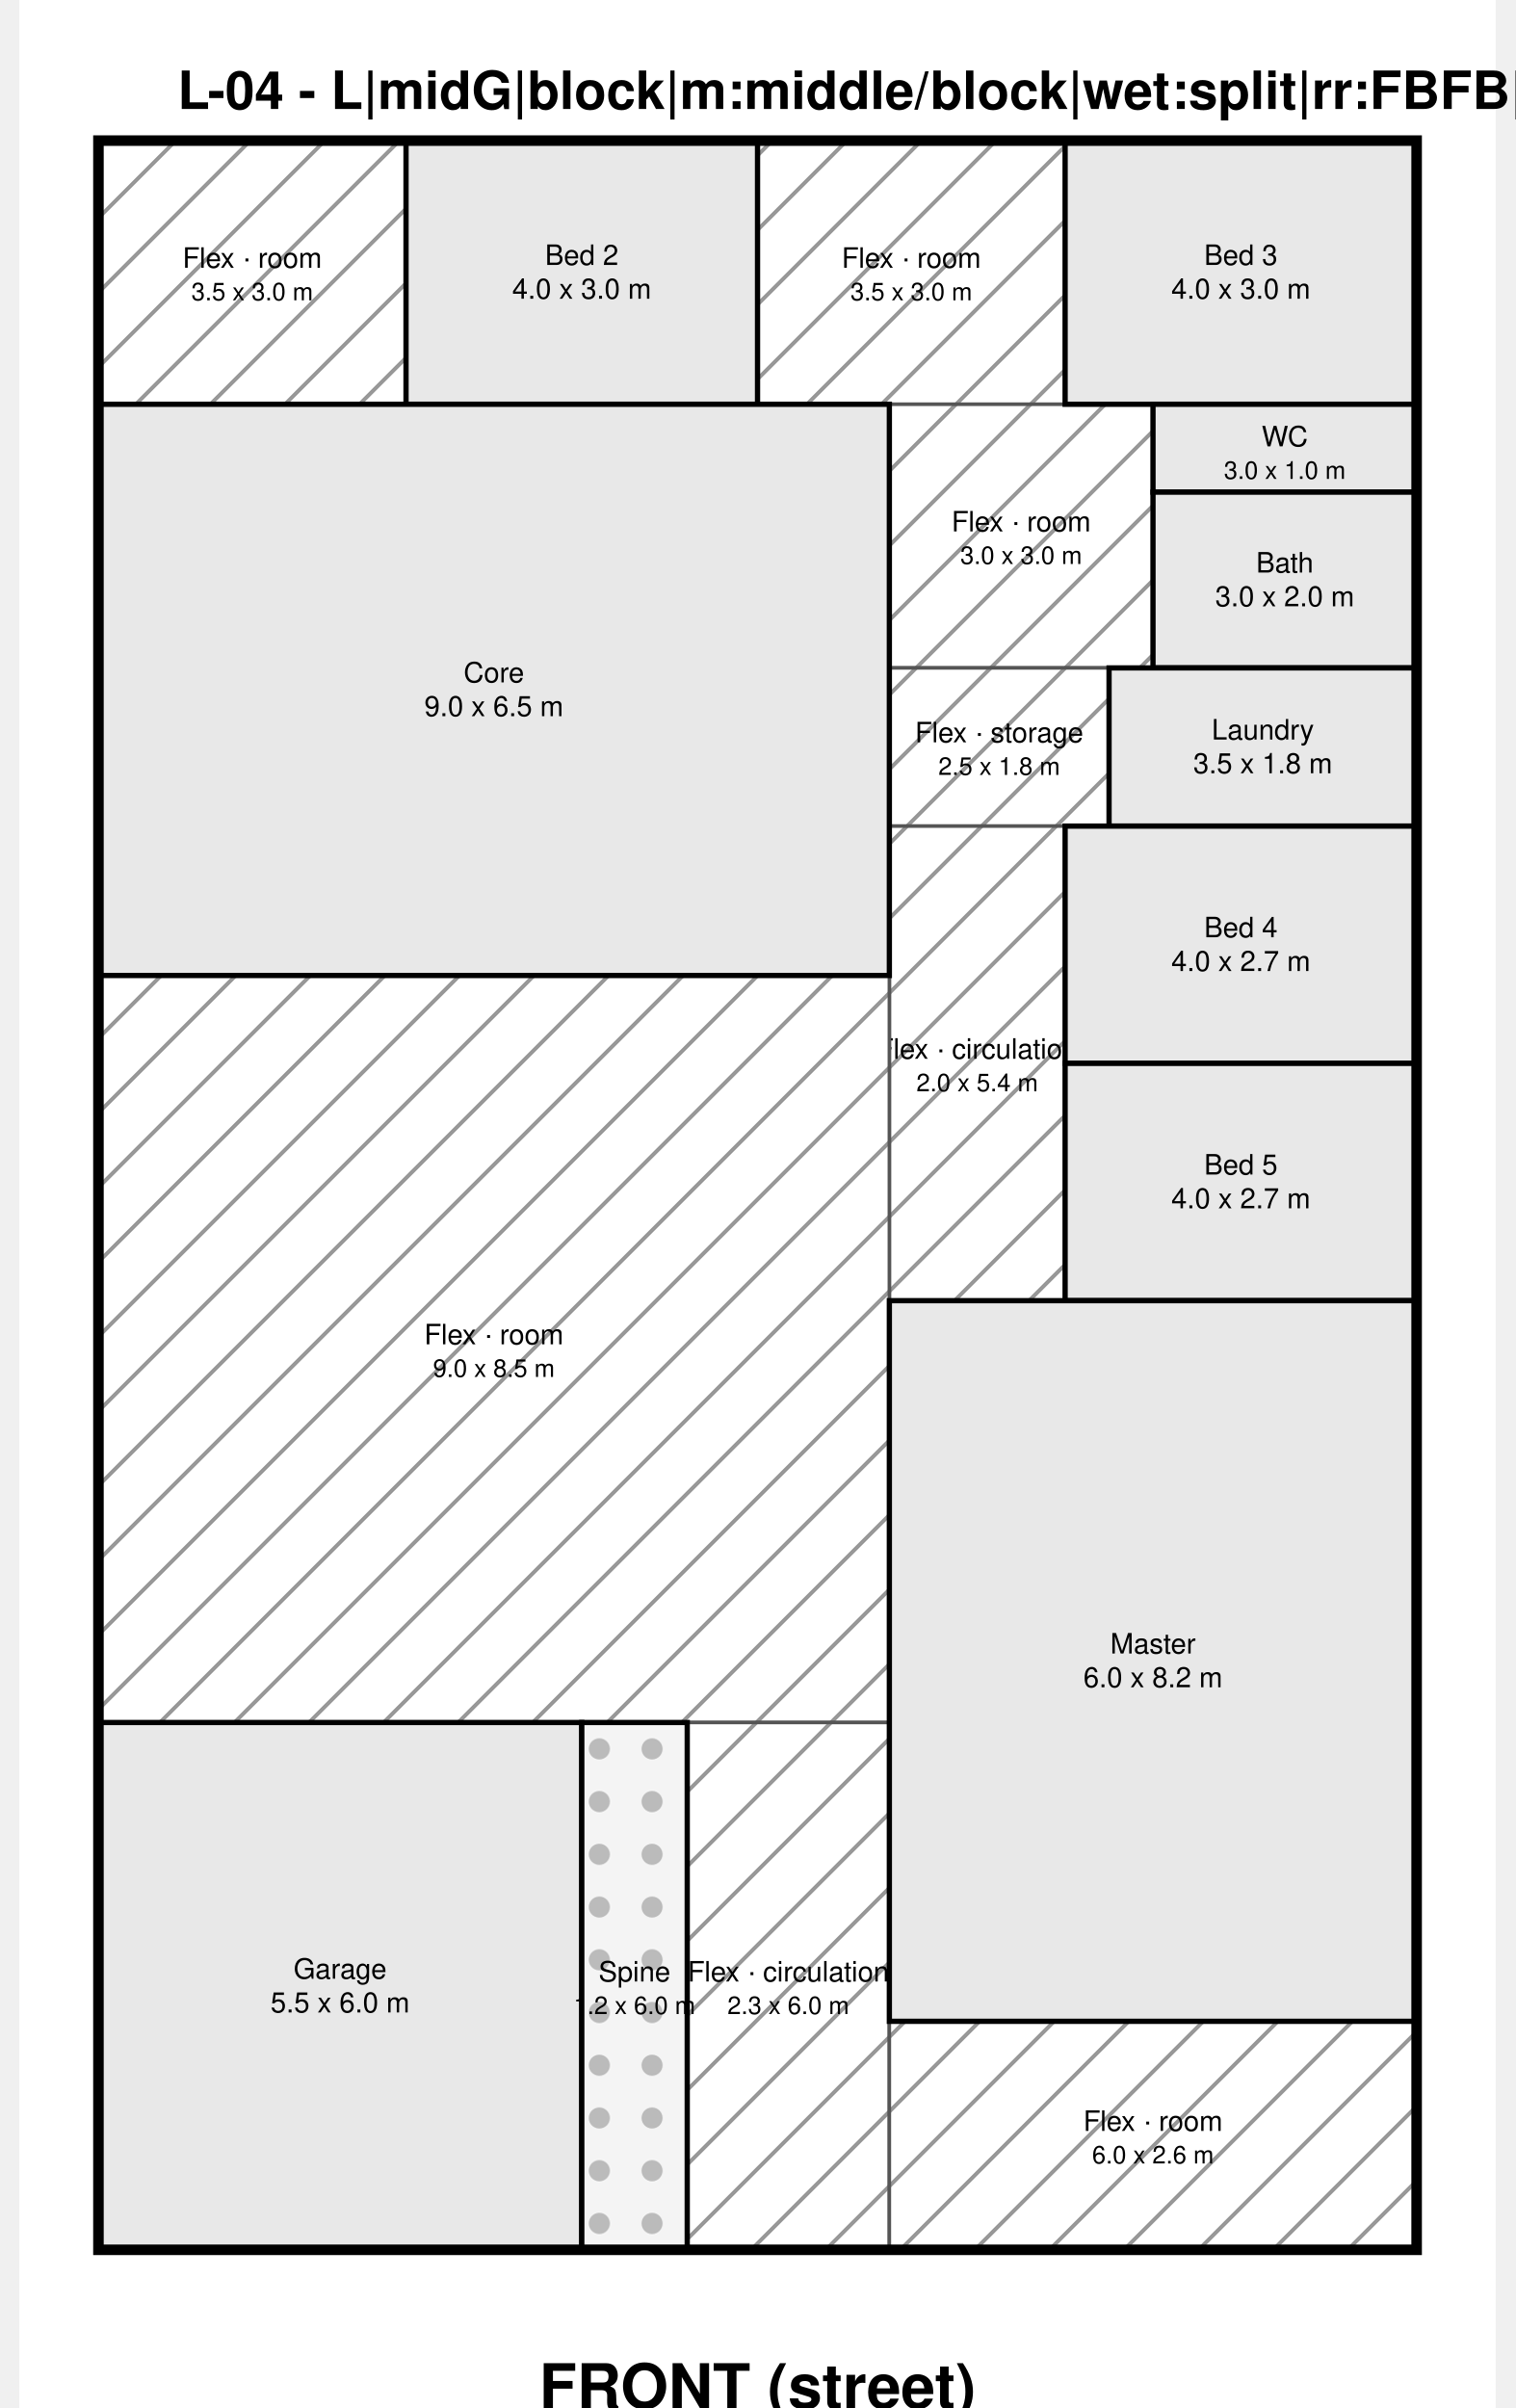
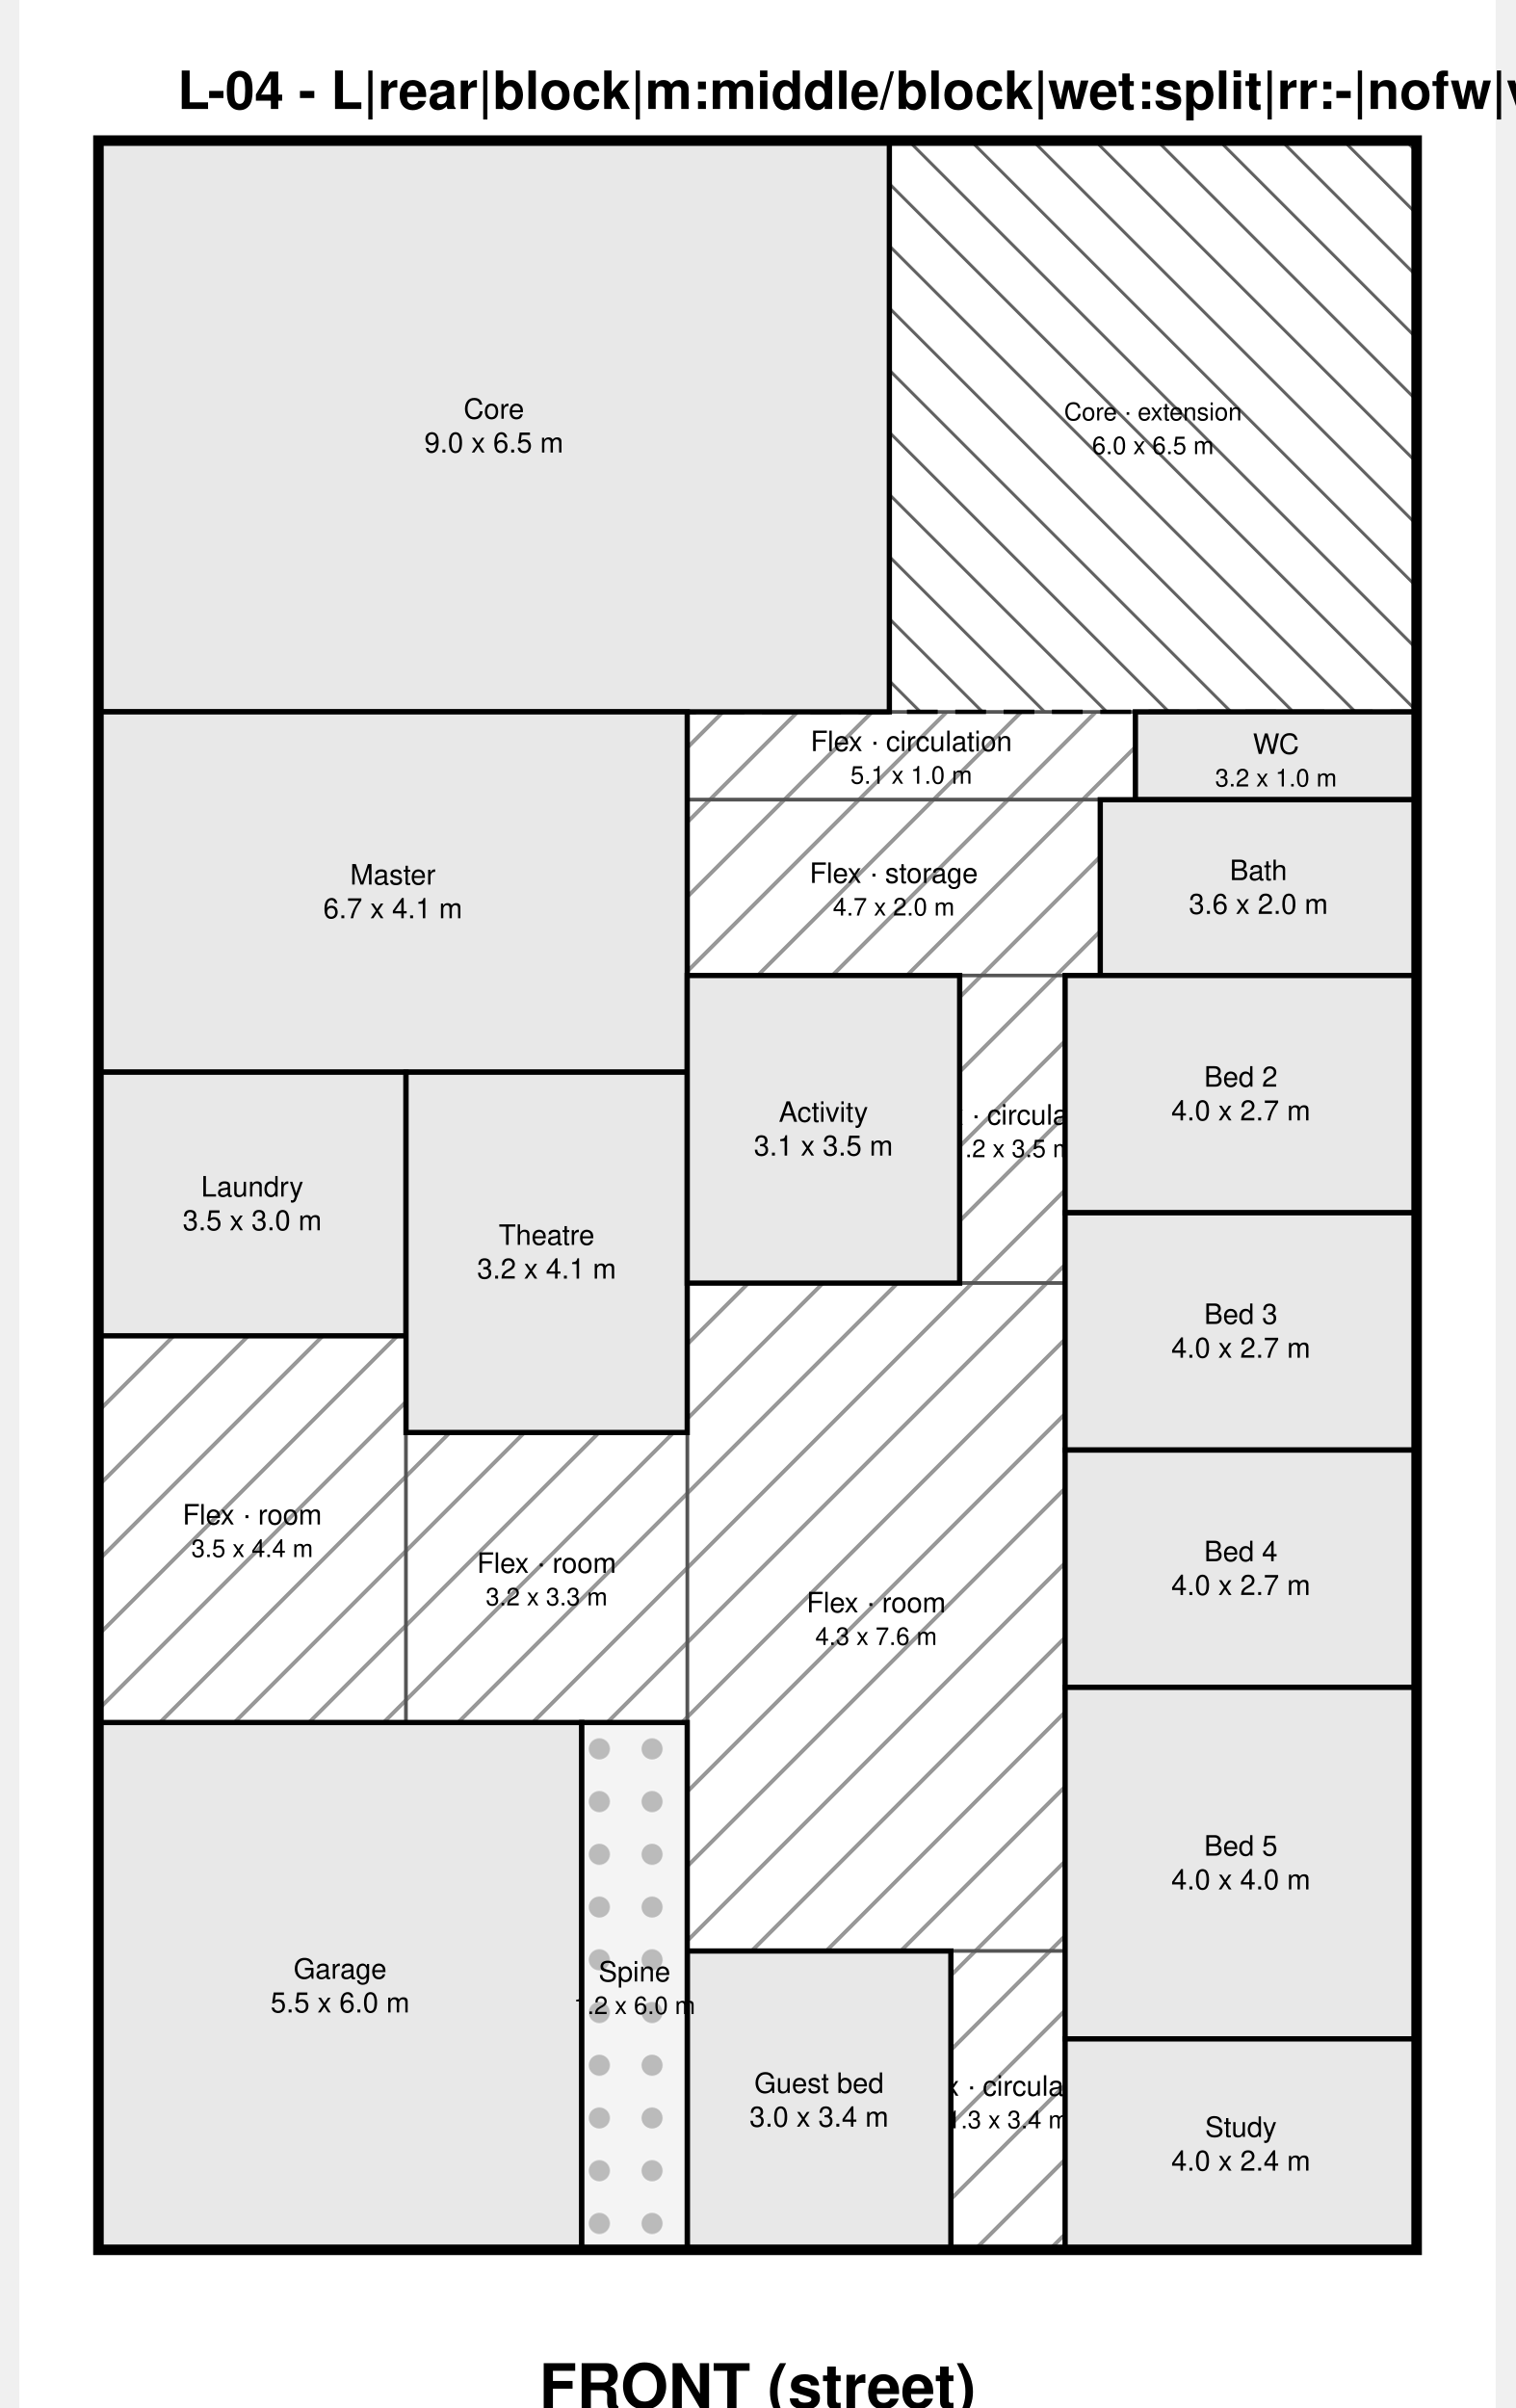
<svg xmlns="http://www.w3.org/2000/svg" width="840" height="1335" viewBox="-900 -1600 16800 27400" font-family="Helvetica, Arial, sans-serif" fill="#000">
  <defs>
    <pattern id="hatch" width="600" height="600" patternUnits="userSpaceOnUse" patternTransform="rotate(45)">
      <rect width="600" height="600" fill="#ffffff" />
      <line x1="0" y1="0" x2="0" y2="600" stroke="#999" stroke-width="90" />
    </pattern>
    <pattern id="hatch2" width="500" height="500" patternUnits="userSpaceOnUse" patternTransform="rotate(-45)">
      <rect width="500" height="500" fill="#ffffff" />
      <line x1="0" y1="0" x2="0" y2="500" stroke="#666" stroke-width="70" />
    </pattern>
    <pattern id="dots" width="600" height="600" patternUnits="userSpaceOnUse">
      <rect width="600" height="600" fill="#f4f4f4" />
      <circle cx="300" cy="300" r="120" fill="#bbb" />
    </pattern>
  </defs>
  <rect x="-900" y="-1600" width="16800" height="27400" fill="#ffffff" />
-   <text x="900" y="-360" font-size="600" font-weight="bold">L-04 - L|midG|block|m:middle/block|wet:split|rr:FBFB|nofw|v0</text>
+   <text x="900" y="-360" font-size="600" font-weight="bold">L-04 - L|rear|block|m:middle/block|wet:split|rr:-|nofw|v3</text>
  <g>
-     <rect x="0" y="0" width="3500" height="3000" fill="url(#hatch)" stroke="#555" stroke-width="40" />
-     <text x="1750" y="1340" font-size="320" text-anchor="middle" dominant-baseline="middle">Flex · room</text>
-     <text x="1750" y="1724" font-size="280" text-anchor="middle" dominant-baseline="middle">3.5 x 3.0 m</text>
+     <rect x="6700" y="6500" width="5100" height="1000" fill="url(#hatch)" stroke="#555" stroke-width="40" />
+     <text x="9250" y="6840" font-size="320" text-anchor="middle" dominant-baseline="middle">Flex · circulation</text>
+     <text x="9250" y="7224" font-size="280" text-anchor="middle" dominant-baseline="middle">5.1 x 1.0 m</text>
  </g>
  <g>
-     <rect x="7500" y="0" width="3500" height="3000" fill="url(#hatch)" stroke="#555" stroke-width="40" />
-     <text x="9250" y="1340" font-size="320" text-anchor="middle" dominant-baseline="middle">Flex · room</text>
-     <text x="9250" y="1724" font-size="280" text-anchor="middle" dominant-baseline="middle">3.5 x 3.0 m</text>
+     <rect x="6700" y="7500" width="4700" height="2000" fill="url(#hatch)" stroke="#555" stroke-width="40" />
+     <text x="9050" y="8340" font-size="320" text-anchor="middle" dominant-baseline="middle">Flex · storage</text>
+     <text x="9050" y="8724" font-size="280" text-anchor="middle" dominant-baseline="middle">4.7 x 2.0 m</text>
  </g>
  <g>
-     <rect x="9000" y="3000" width="3000" height="3000" fill="url(#hatch)" stroke="#555" stroke-width="40" />
-     <text x="10500" y="4340" font-size="320" text-anchor="middle" dominant-baseline="middle">Flex · room</text>
-     <text x="10500" y="4724" font-size="280" text-anchor="middle" dominant-baseline="middle">3.0 x 3.0 m</text>
+     <rect x="9800" y="9500" width="1200" height="3500" fill="url(#hatch)" stroke="#555" stroke-width="40" />
+     <text x="10400" y="11090" font-size="320" text-anchor="middle" dominant-baseline="middle">Flex · circulation</text>
+     <text x="10400" y="11474" font-size="280" text-anchor="middle" dominant-baseline="middle">1.2 x 3.5 m</text>
  </g>
  <g>
-     <rect x="9000" y="6000" width="2500" height="1800" fill="url(#hatch)" stroke="#555" stroke-width="40" />
-     <text x="10250" y="6740" font-size="320" text-anchor="middle" dominant-baseline="middle">Flex · storage</text>
-     <text x="10250" y="7124" font-size="280" text-anchor="middle" dominant-baseline="middle">2.5 x 1.8 m</text>
+     <rect x="6700" y="13000" width="4300" height="7600" fill="url(#hatch)" stroke="#555" stroke-width="40" />
+     <text x="8850" y="16640" font-size="320" text-anchor="middle" dominant-baseline="middle">Flex · room</text>
+     <text x="8850" y="17024" font-size="280" text-anchor="middle" dominant-baseline="middle">4.3 x 7.6 m</text>
  </g>
  <g>
-     <rect x="9000" y="7800" width="2000" height="5400" fill="url(#hatch)" stroke="#555" stroke-width="40" />
-     <text x="10000" y="10340" font-size="320" text-anchor="middle" dominant-baseline="middle">Flex · circulation</text>
-     <text x="10000" y="10724" font-size="280" text-anchor="middle" dominant-baseline="middle">2.0 x 5.4 m</text>
+     <rect x="0" y="13600" width="3500" height="4400" fill="url(#hatch)" stroke="#555" stroke-width="40" />
+     <text x="1750" y="15640" font-size="320" text-anchor="middle" dominant-baseline="middle">Flex · room</text>
+     <text x="1750" y="16024" font-size="280" text-anchor="middle" dominant-baseline="middle">3.5 x 4.4 m</text>
  </g>
  <g>
-     <rect x="0" y="9500" width="9000" height="8500" fill="url(#hatch)" stroke="#555" stroke-width="40" />
-     <text x="4500" y="13590" font-size="320" text-anchor="middle" dominant-baseline="middle">Flex · room</text>
-     <text x="4500" y="13974" font-size="280" text-anchor="middle" dominant-baseline="middle">9.0 x 8.5 m</text>
+     <rect x="3500" y="14700" width="3200" height="3300" fill="url(#hatch)" stroke="#555" stroke-width="40" />
+     <text x="5100" y="16190" font-size="320" text-anchor="middle" dominant-baseline="middle">Flex · room</text>
+     <text x="5100" y="16574" font-size="280" text-anchor="middle" dominant-baseline="middle">3.2 x 3.3 m</text>
  </g>
  <g>
-     <rect x="6700" y="18000" width="2300" height="6000" fill="url(#hatch)" stroke="#555" stroke-width="40" />
-     <text x="7850" y="20840" font-size="320" text-anchor="middle" dominant-baseline="middle">Flex · circulation</text>
-     <text x="7850" y="21224" font-size="280" text-anchor="middle" dominant-baseline="middle">2.3 x 6.0 m</text>
+     <rect x="9700" y="20600" width="1300" height="3400" fill="url(#hatch)" stroke="#555" stroke-width="40" />
+     <text x="10350" y="22140" font-size="320" text-anchor="middle" dominant-baseline="middle">Flex · circulation</text>
+     <text x="10350" y="22524" font-size="280" text-anchor="middle" dominant-baseline="middle">1.3 x 3.4 m</text>
  </g>
  <g>
-     <rect x="9000" y="21400" width="6000" height="2600" fill="url(#hatch)" stroke="#555" stroke-width="40" />
-     <text x="12000" y="22540" font-size="320" text-anchor="middle" dominant-baseline="middle">Flex · room</text>
-     <text x="12000" y="22924" font-size="280" text-anchor="middle" dominant-baseline="middle">6.0 x 2.6 m</text>
+     <rect x="9000" y="0" width="6000" height="6500" fill="url(#hatch2)" stroke="#555" stroke-width="40" />
+     <text x="12000" y="3090" font-size="280" text-anchor="middle" dominant-baseline="middle">Core · extension</text>
+     <text x="12000" y="3474" font-size="280" text-anchor="middle" dominant-baseline="middle">6.0 x 6.5 m</text>
+     <rect x="0" y="0" width="15000" height="6500" fill="none" stroke="#000" stroke-width="50" stroke-dasharray="350 200" />
  </g>
  <g>
-     <rect x="3500" y="0" width="4000" height="3000" fill="#e8e8e8" stroke="#000" stroke-width="60" />
-     <text x="5500" y="1308" font-size="320" text-anchor="middle" dominant-baseline="middle">Bed 2</text>
-     <text x="5500" y="1692" font-size="320" text-anchor="middle" dominant-baseline="middle">4.0 x 3.0 m</text>
+     <rect x="0" y="0" width="9000" height="6500" fill="#e8e8e8" stroke="#000" stroke-width="60" />
+     <text x="4500" y="3058" font-size="320" text-anchor="middle" dominant-baseline="middle">Core</text>
+     <text x="4500" y="3442" font-size="320" text-anchor="middle" dominant-baseline="middle">9.0 x 6.5 m</text>
  </g>
  <g>
-     <rect x="11000" y="0" width="4000" height="3000" fill="#e8e8e8" stroke="#000" stroke-width="60" />
-     <text x="13000" y="1308" font-size="320" text-anchor="middle" dominant-baseline="middle">Bed 3</text>
-     <text x="13000" y="1692" font-size="320" text-anchor="middle" dominant-baseline="middle">4.0 x 3.0 m</text>
+     <rect x="0" y="6500" width="6700" height="4100" fill="#e8e8e8" stroke="#000" stroke-width="60" />
+     <text x="3350" y="8358" font-size="320" text-anchor="middle" dominant-baseline="middle">Master</text>
+     <text x="3350" y="8742" font-size="320" text-anchor="middle" dominant-baseline="middle">6.7 x 4.1 m</text>
  </g>
  <g>
-     <rect x="0" y="3000" width="9000" height="6500" fill="#e8e8e8" stroke="#000" stroke-width="60" />
-     <text x="4500" y="6058" font-size="320" text-anchor="middle" dominant-baseline="middle">Core</text>
-     <text x="4500" y="6442" font-size="320" text-anchor="middle" dominant-baseline="middle">9.0 x 6.5 m</text>
+     <rect x="0" y="10600" width="3500" height="3000" fill="#e8e8e8" stroke="#000" stroke-width="60" />
+     <text x="1750" y="11908" font-size="320" text-anchor="middle" dominant-baseline="middle">Laundry</text>
+     <text x="1750" y="12292" font-size="320" text-anchor="middle" dominant-baseline="middle">3.5 x 3.0 m</text>
  </g>
  <g>
    <rect x="0" y="18000" width="5500" height="6000" fill="#e8e8e8" stroke="#000" stroke-width="60" />
    <text x="2750" y="20808" font-size="320" text-anchor="middle" dominant-baseline="middle">Garage</text>
    <text x="2750" y="21192" font-size="320" text-anchor="middle" dominant-baseline="middle">5.5 x 6.0 m</text>
  </g>
  <g>
-     <rect x="12000" y="3000" width="3000" height="1000" fill="#e8e8e8" stroke="#000" stroke-width="60" />
-     <text x="13500" y="3372" font-size="320" text-anchor="middle" dominant-baseline="middle">WC</text>
-     <text x="13500" y="3756" font-size="280" text-anchor="middle" dominant-baseline="middle">3.0 x 1.0 m</text>
+     <rect x="11800" y="6500" width="3200" height="1000" fill="#e8e8e8" stroke="#000" stroke-width="60" />
+     <text x="13400" y="6872" font-size="320" text-anchor="middle" dominant-baseline="middle">WC</text>
+     <text x="13400" y="7256" font-size="280" text-anchor="middle" dominant-baseline="middle">3.2 x 1.0 m</text>
  </g>
  <g>
-     <rect x="12000" y="4000" width="3000" height="2000" fill="#e8e8e8" stroke="#000" stroke-width="60" />
-     <text x="13500" y="4808" font-size="320" text-anchor="middle" dominant-baseline="middle">Bath</text>
-     <text x="13500" y="5192" font-size="320" text-anchor="middle" dominant-baseline="middle">3.0 x 2.0 m</text>
+     <rect x="11400" y="7500" width="3600" height="2000" fill="#e8e8e8" stroke="#000" stroke-width="60" />
+     <text x="13200" y="8308" font-size="320" text-anchor="middle" dominant-baseline="middle">Bath</text>
+     <text x="13200" y="8692" font-size="320" text-anchor="middle" dominant-baseline="middle">3.6 x 2.0 m</text>
  </g>
  <g>
-     <rect x="11500" y="6000" width="3500" height="1800" fill="#e8e8e8" stroke="#000" stroke-width="60" />
-     <text x="13250" y="6708" font-size="320" text-anchor="middle" dominant-baseline="middle">Laundry</text>
-     <text x="13250" y="7092" font-size="320" text-anchor="middle" dominant-baseline="middle">3.5 x 1.8 m</text>
+     <rect x="11000" y="9500" width="4000" height="2700" fill="#e8e8e8" stroke="#000" stroke-width="60" />
+     <text x="13000" y="10658" font-size="320" text-anchor="middle" dominant-baseline="middle">Bed 2</text>
+     <text x="13000" y="11042" font-size="320" text-anchor="middle" dominant-baseline="middle">4.0 x 2.7 m</text>
  </g>
  <g>
-     <rect x="11000" y="7800" width="4000" height="2700" fill="#e8e8e8" stroke="#000" stroke-width="60" />
-     <text x="13000" y="8958" font-size="320" text-anchor="middle" dominant-baseline="middle">Bed 4</text>
-     <text x="13000" y="9342" font-size="320" text-anchor="middle" dominant-baseline="middle">4.0 x 2.7 m</text>
+     <rect x="11000" y="12200" width="4000" height="2700" fill="#e8e8e8" stroke="#000" stroke-width="60" />
+     <text x="13000" y="13358" font-size="320" text-anchor="middle" dominant-baseline="middle">Bed 3</text>
+     <text x="13000" y="13742" font-size="320" text-anchor="middle" dominant-baseline="middle">4.0 x 2.7 m</text>
  </g>
  <g>
-     <rect x="11000" y="10500" width="4000" height="2700" fill="#e8e8e8" stroke="#000" stroke-width="60" />
-     <text x="13000" y="11658" font-size="320" text-anchor="middle" dominant-baseline="middle">Bed 5</text>
-     <text x="13000" y="12042" font-size="320" text-anchor="middle" dominant-baseline="middle">4.0 x 2.7 m</text>
+     <rect x="11000" y="14900" width="4000" height="2700" fill="#e8e8e8" stroke="#000" stroke-width="60" />
+     <text x="13000" y="16058" font-size="320" text-anchor="middle" dominant-baseline="middle">Bed 4</text>
+     <text x="13000" y="16442" font-size="320" text-anchor="middle" dominant-baseline="middle">4.0 x 2.7 m</text>
  </g>
  <g>
-     <rect x="9000" y="13200" width="6000" height="8200" fill="#e8e8e8" stroke="#000" stroke-width="60" />
-     <text x="12000" y="17108" font-size="320" text-anchor="middle" dominant-baseline="middle">Master</text>
-     <text x="12000" y="17492" font-size="320" text-anchor="middle" dominant-baseline="middle">6.0 x 8.2 m</text>
+     <rect x="11000" y="17600" width="4000" height="4000" fill="#e8e8e8" stroke="#000" stroke-width="60" />
+     <text x="13000" y="19408" font-size="320" text-anchor="middle" dominant-baseline="middle">Bed 5</text>
+     <text x="13000" y="19792" font-size="320" text-anchor="middle" dominant-baseline="middle">4.0 x 4.0 m</text>
+   </g>
+   <g>
+     <rect x="3500" y="10600" width="3200" height="4100" fill="#e8e8e8" stroke="#000" stroke-width="60" />
+     <text x="5100" y="12458" font-size="320" text-anchor="middle" dominant-baseline="middle">Theatre</text>
+     <text x="5100" y="12842" font-size="320" text-anchor="middle" dominant-baseline="middle">3.2 x 4.1 m</text>
+   </g>
+   <g>
+     <rect x="6700" y="20600" width="3000" height="3400" fill="#e8e8e8" stroke="#000" stroke-width="60" />
+     <text x="8200" y="22108" font-size="320" text-anchor="middle" dominant-baseline="middle">Guest bed</text>
+     <text x="8200" y="22492" font-size="320" text-anchor="middle" dominant-baseline="middle">3.0 x 3.4 m</text>
+   </g>
+   <g>
+     <rect x="6700" y="9500" width="3100" height="3500" fill="#e8e8e8" stroke="#000" stroke-width="60" />
+     <text x="8250" y="11058" font-size="320" text-anchor="middle" dominant-baseline="middle">Activity</text>
+     <text x="8250" y="11442" font-size="320" text-anchor="middle" dominant-baseline="middle">3.1 x 3.5 m</text>
+   </g>
+   <g>
+     <rect x="11000" y="21600" width="4000" height="2400" fill="#e8e8e8" stroke="#000" stroke-width="60" />
+     <text x="13000" y="22608" font-size="320" text-anchor="middle" dominant-baseline="middle">Study</text>
+     <text x="13000" y="22992" font-size="320" text-anchor="middle" dominant-baseline="middle">4.0 x 2.4 m</text>
  </g>
  <g>
    <rect x="5500" y="18000" width="1200" height="6000" fill="url(#dots)" stroke="#000" stroke-width="60" />
    <text x="6100" y="20840" font-size="320" text-anchor="middle" dominant-baseline="middle">Spine</text>
    <text x="6100" y="21224" font-size="280" text-anchor="middle" dominant-baseline="middle">1.2 x 6.0 m</text>
  </g>
  <rect x="0" y="0" width="15000" height="24000" fill="none" stroke="#000" stroke-width="120" />
  <text x="7500" y="25800" font-size="700" text-anchor="middle" font-weight="bold">FRONT (street)</text>
</svg>
